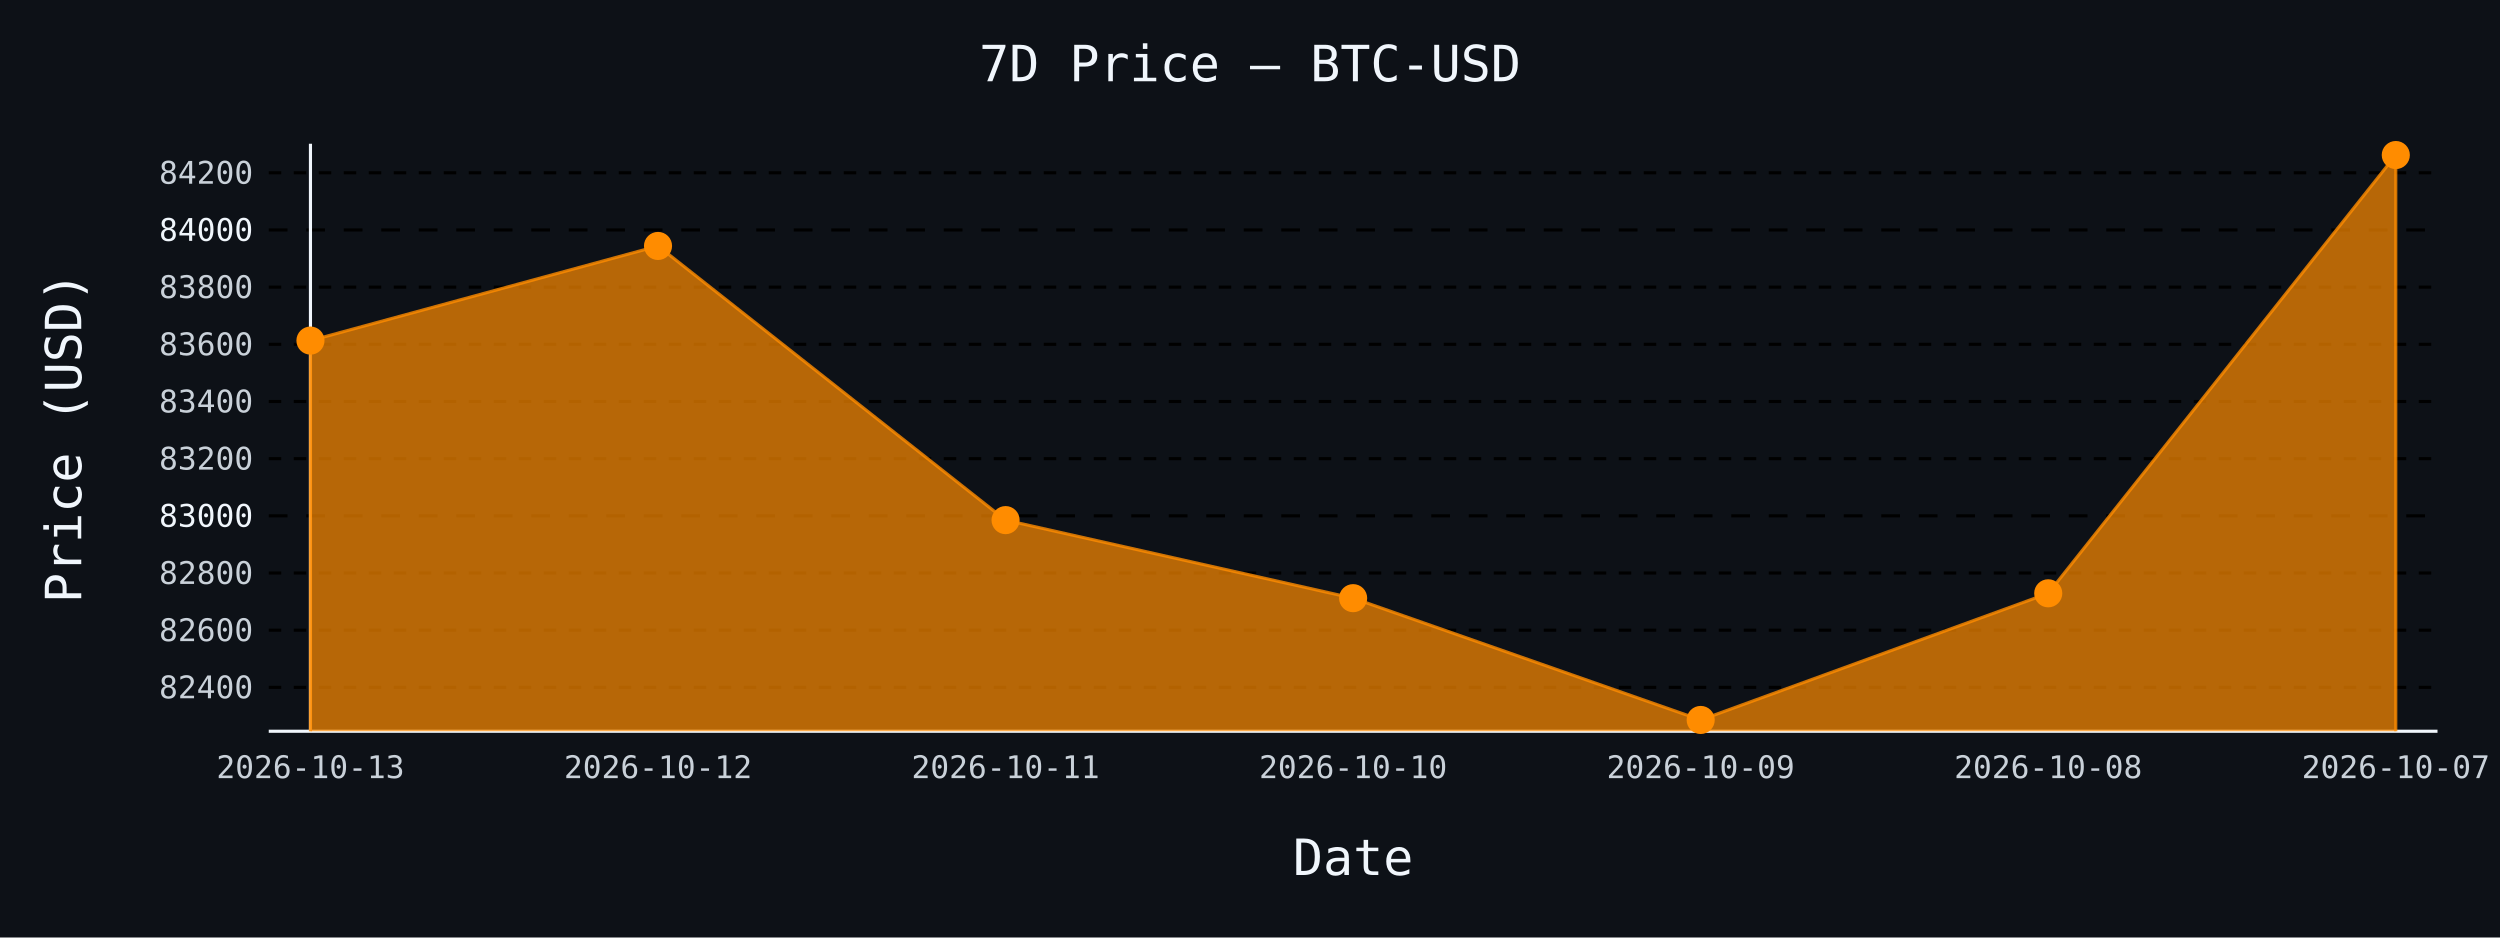
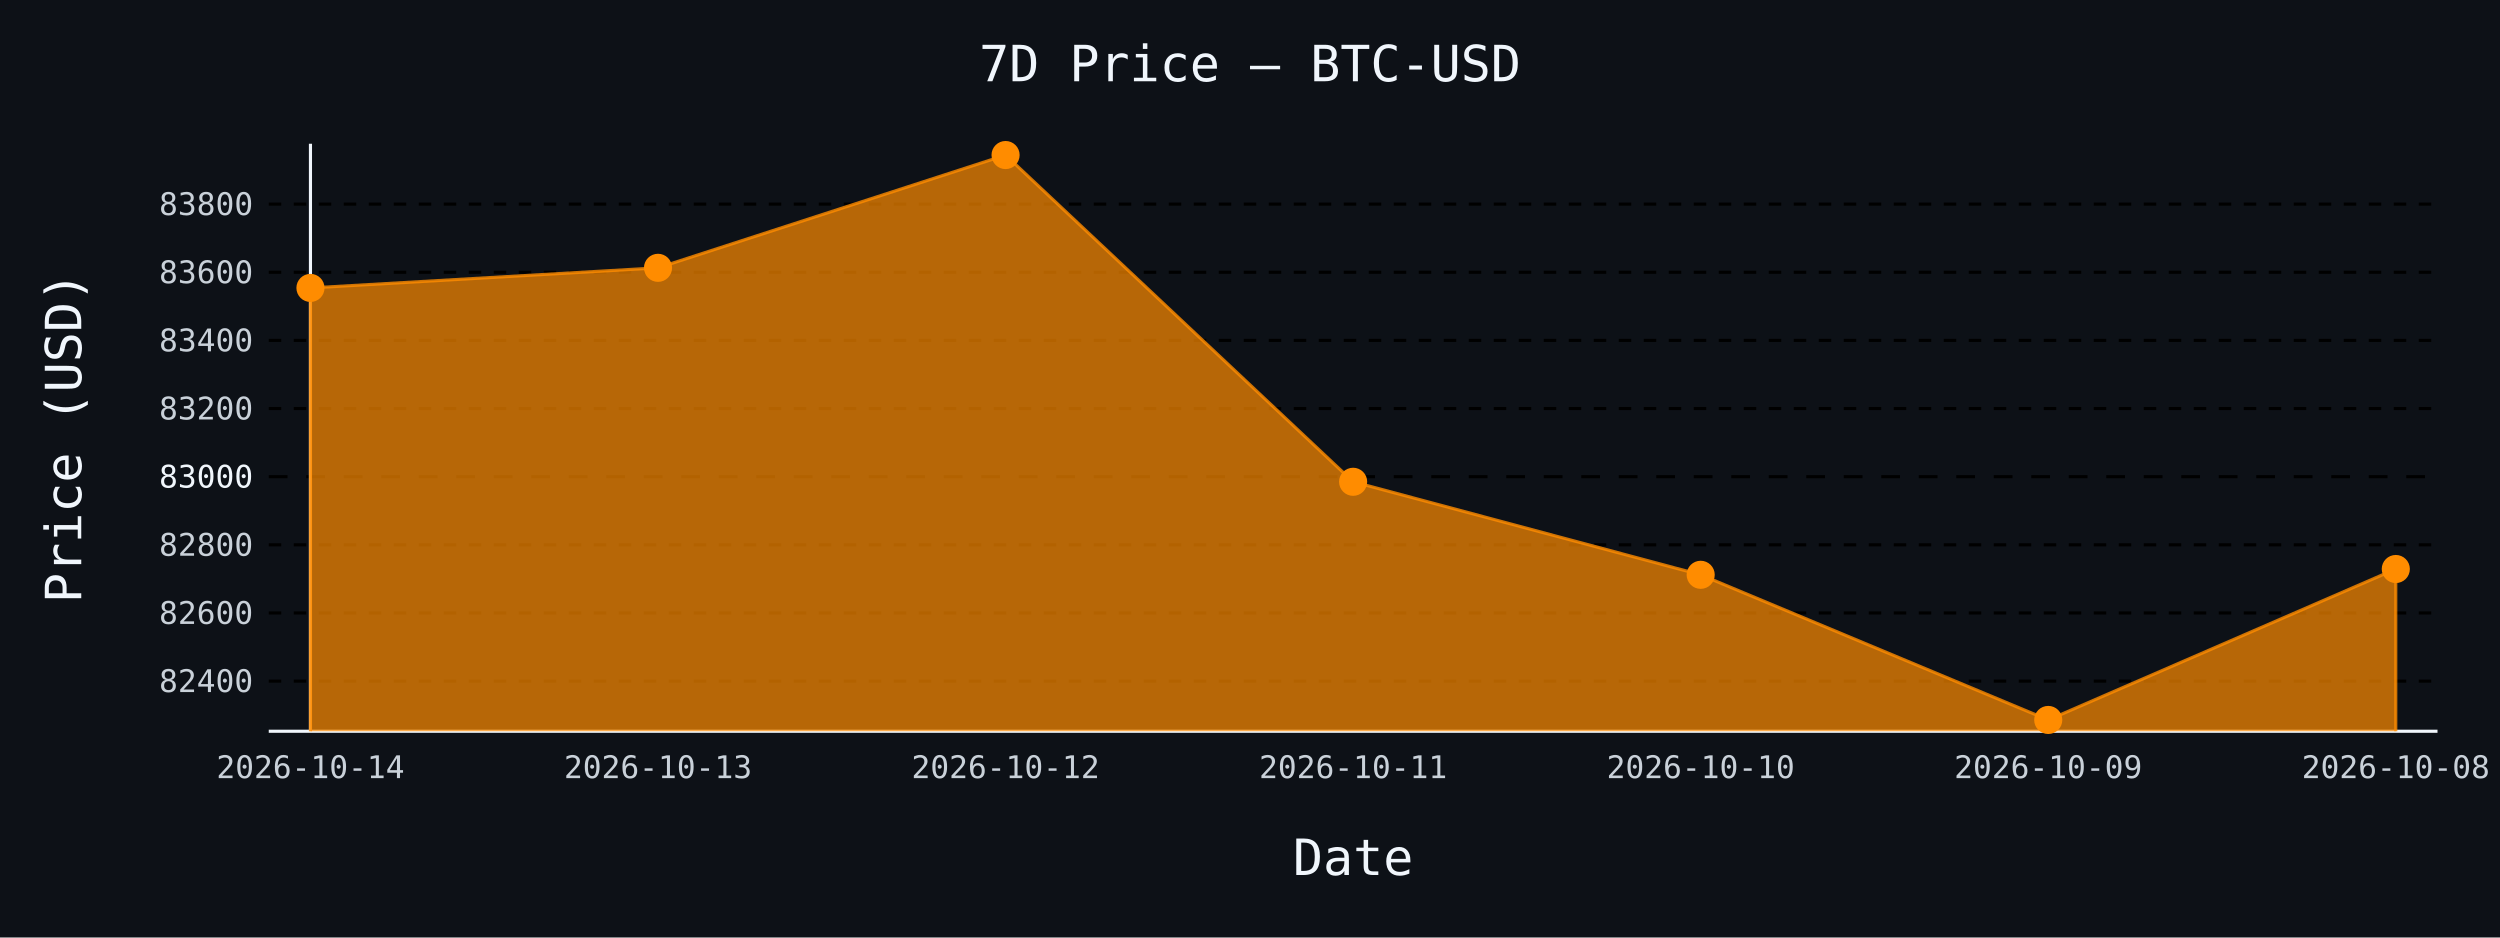
- <svg xmlns="http://www.w3.org/2000/svg" id="chart-edd26e1d-91d8-4afb-814e-88ec60e2aef5" class="pygal-chart" viewBox="0 0 800 300">
+ <svg xmlns="http://www.w3.org/2000/svg" id="chart-291e274b-ab32-4240-8b0f-6239cc0a6dcf" class="pygal-chart" viewBox="0 0 800 300">
  <defs>
-     <style type="text/css">#chart-edd26e1d-91d8-4afb-814e-88ec60e2aef5{-webkit-user-select:none;-webkit-font-smoothing:antialiased;font-family:monospace}#chart-edd26e1d-91d8-4afb-814e-88ec60e2aef5 .title{font-family:monospace;font-size:16px}#chart-edd26e1d-91d8-4afb-814e-88ec60e2aef5 .legends .legend text{font-family:monospace;font-size:14px}#chart-edd26e1d-91d8-4afb-814e-88ec60e2aef5 .axis text{font-family:monospace;font-size:10px}#chart-edd26e1d-91d8-4afb-814e-88ec60e2aef5 .axis text.major{font-family:monospace;font-size:10px}#chart-edd26e1d-91d8-4afb-814e-88ec60e2aef5 .text-overlay text.value{font-family:monospace;font-size:16px}#chart-edd26e1d-91d8-4afb-814e-88ec60e2aef5 .text-overlay text.label{font-family:monospace;font-size:10px}#chart-edd26e1d-91d8-4afb-814e-88ec60e2aef5 .tooltip{font-family:monospace;font-size:14px}#chart-edd26e1d-91d8-4afb-814e-88ec60e2aef5 text.no_data{font-family:monospace;font-size:64px}
- #chart-edd26e1d-91d8-4afb-814e-88ec60e2aef5{background-color:#0d1117}#chart-edd26e1d-91d8-4afb-814e-88ec60e2aef5 path,#chart-edd26e1d-91d8-4afb-814e-88ec60e2aef5 line,#chart-edd26e1d-91d8-4afb-814e-88ec60e2aef5 rect,#chart-edd26e1d-91d8-4afb-814e-88ec60e2aef5 circle{-webkit-transition:150ms;-moz-transition:150ms;transition:150ms}#chart-edd26e1d-91d8-4afb-814e-88ec60e2aef5 .graph &gt; .background{fill:#0d1117}#chart-edd26e1d-91d8-4afb-814e-88ec60e2aef5 .plot &gt; .background{fill:#0d1117}#chart-edd26e1d-91d8-4afb-814e-88ec60e2aef5 .graph{fill:#c9d1d9}#chart-edd26e1d-91d8-4afb-814e-88ec60e2aef5 text.no_data{fill:#f0f6fc}#chart-edd26e1d-91d8-4afb-814e-88ec60e2aef5 .title{fill:#f0f6fc}#chart-edd26e1d-91d8-4afb-814e-88ec60e2aef5 .legends .legend text{fill:#c9d1d9}#chart-edd26e1d-91d8-4afb-814e-88ec60e2aef5 .legends .legend:hover text{fill:#f0f6fc}#chart-edd26e1d-91d8-4afb-814e-88ec60e2aef5 .axis .line{stroke:#f0f6fc}#chart-edd26e1d-91d8-4afb-814e-88ec60e2aef5 .axis .guide.line{stroke:#8b949e}#chart-edd26e1d-91d8-4afb-814e-88ec60e2aef5 .axis .major.line{stroke:#c9d1d9}#chart-edd26e1d-91d8-4afb-814e-88ec60e2aef5 .axis text.major{fill:#f0f6fc}#chart-edd26e1d-91d8-4afb-814e-88ec60e2aef5 .axis.y .guides:hover .guide.line,#chart-edd26e1d-91d8-4afb-814e-88ec60e2aef5 .line-graph .axis.x .guides:hover .guide.line,#chart-edd26e1d-91d8-4afb-814e-88ec60e2aef5 .stackedline-graph .axis.x .guides:hover .guide.line,#chart-edd26e1d-91d8-4afb-814e-88ec60e2aef5 .xy-graph .axis.x .guides:hover .guide.line{stroke:#f0f6fc}#chart-edd26e1d-91d8-4afb-814e-88ec60e2aef5 .axis .guides:hover text{fill:#f0f6fc}#chart-edd26e1d-91d8-4afb-814e-88ec60e2aef5 .reactive{fill-opacity:.7;stroke-opacity:.8;stroke-width:1}#chart-edd26e1d-91d8-4afb-814e-88ec60e2aef5 .ci{stroke:#c9d1d9}#chart-edd26e1d-91d8-4afb-814e-88ec60e2aef5 .reactive.active,#chart-edd26e1d-91d8-4afb-814e-88ec60e2aef5 .active .reactive{fill-opacity:.8;stroke-opacity:.9;stroke-width:4}#chart-edd26e1d-91d8-4afb-814e-88ec60e2aef5 .ci .reactive.active{stroke-width:1.5}#chart-edd26e1d-91d8-4afb-814e-88ec60e2aef5 .series text{fill:#f0f6fc}#chart-edd26e1d-91d8-4afb-814e-88ec60e2aef5 .tooltip rect{fill:#0d1117;stroke:#f0f6fc;-webkit-transition:opacity 150ms;-moz-transition:opacity 150ms;transition:opacity 150ms}#chart-edd26e1d-91d8-4afb-814e-88ec60e2aef5 .tooltip .label{fill:#c9d1d9}#chart-edd26e1d-91d8-4afb-814e-88ec60e2aef5 .tooltip .label{fill:#c9d1d9}#chart-edd26e1d-91d8-4afb-814e-88ec60e2aef5 .tooltip .legend{font-size:.8em;fill:#8b949e}#chart-edd26e1d-91d8-4afb-814e-88ec60e2aef5 .tooltip .x_label{font-size:.6em;fill:#f0f6fc}#chart-edd26e1d-91d8-4afb-814e-88ec60e2aef5 .tooltip .xlink{font-size:.5em;text-decoration:underline}#chart-edd26e1d-91d8-4afb-814e-88ec60e2aef5 .tooltip .value{font-size:1.5em}#chart-edd26e1d-91d8-4afb-814e-88ec60e2aef5 .bound{font-size:.5em}#chart-edd26e1d-91d8-4afb-814e-88ec60e2aef5 .max-value{font-size:.75em;fill:#8b949e}#chart-edd26e1d-91d8-4afb-814e-88ec60e2aef5 .map-element{fill:#0d1117;stroke:#8b949e !important}#chart-edd26e1d-91d8-4afb-814e-88ec60e2aef5 .map-element .reactive{fill-opacity:inherit;stroke-opacity:inherit}#chart-edd26e1d-91d8-4afb-814e-88ec60e2aef5 .color-0,#chart-edd26e1d-91d8-4afb-814e-88ec60e2aef5 .color-0 a:visited{stroke:#ff8c00;fill:#ff8c00}#chart-edd26e1d-91d8-4afb-814e-88ec60e2aef5 .text-overlay .color-0 text{fill:black}
- #chart-edd26e1d-91d8-4afb-814e-88ec60e2aef5 text.no_data{text-anchor:middle}#chart-edd26e1d-91d8-4afb-814e-88ec60e2aef5 .guide.line{fill:none}#chart-edd26e1d-91d8-4afb-814e-88ec60e2aef5 .centered{text-anchor:middle}#chart-edd26e1d-91d8-4afb-814e-88ec60e2aef5 .title{text-anchor:middle}#chart-edd26e1d-91d8-4afb-814e-88ec60e2aef5 .legends .legend text{fill-opacity:1}#chart-edd26e1d-91d8-4afb-814e-88ec60e2aef5 .axis.x text{text-anchor:middle}#chart-edd26e1d-91d8-4afb-814e-88ec60e2aef5 .axis.x:not(.web) text[transform]{text-anchor:start}#chart-edd26e1d-91d8-4afb-814e-88ec60e2aef5 .axis.x:not(.web) text[transform].backwards{text-anchor:end}#chart-edd26e1d-91d8-4afb-814e-88ec60e2aef5 .axis.y text{text-anchor:end}#chart-edd26e1d-91d8-4afb-814e-88ec60e2aef5 .axis.y text[transform].backwards{text-anchor:start}#chart-edd26e1d-91d8-4afb-814e-88ec60e2aef5 .axis.y2 text{text-anchor:start}#chart-edd26e1d-91d8-4afb-814e-88ec60e2aef5 .axis.y2 text[transform].backwards{text-anchor:end}#chart-edd26e1d-91d8-4afb-814e-88ec60e2aef5 .axis .guide.line{stroke-dasharray:4,4;stroke:black}#chart-edd26e1d-91d8-4afb-814e-88ec60e2aef5 .axis .major.guide.line{stroke-dasharray:6,6;stroke:black}#chart-edd26e1d-91d8-4afb-814e-88ec60e2aef5 .horizontal .axis.y .guide.line,#chart-edd26e1d-91d8-4afb-814e-88ec60e2aef5 .horizontal .axis.y2 .guide.line,#chart-edd26e1d-91d8-4afb-814e-88ec60e2aef5 .vertical .axis.x .guide.line{opacity:0}#chart-edd26e1d-91d8-4afb-814e-88ec60e2aef5 .horizontal .axis.always_show .guide.line,#chart-edd26e1d-91d8-4afb-814e-88ec60e2aef5 .vertical .axis.always_show .guide.line{opacity:1 !important}#chart-edd26e1d-91d8-4afb-814e-88ec60e2aef5 .axis.y .guides:hover .guide.line,#chart-edd26e1d-91d8-4afb-814e-88ec60e2aef5 .axis.y2 .guides:hover .guide.line,#chart-edd26e1d-91d8-4afb-814e-88ec60e2aef5 .axis.x .guides:hover .guide.line{opacity:1}#chart-edd26e1d-91d8-4afb-814e-88ec60e2aef5 .axis .guides:hover text{opacity:1}#chart-edd26e1d-91d8-4afb-814e-88ec60e2aef5 .nofill{fill:none}#chart-edd26e1d-91d8-4afb-814e-88ec60e2aef5 .subtle-fill{fill-opacity:.2}#chart-edd26e1d-91d8-4afb-814e-88ec60e2aef5 .dot{stroke-width:1px;fill-opacity:1;stroke-opacity:1}#chart-edd26e1d-91d8-4afb-814e-88ec60e2aef5 .dot.active{stroke-width:5px}#chart-edd26e1d-91d8-4afb-814e-88ec60e2aef5 .dot.negative{fill:transparent}#chart-edd26e1d-91d8-4afb-814e-88ec60e2aef5 text,#chart-edd26e1d-91d8-4afb-814e-88ec60e2aef5 tspan{stroke:none !important}#chart-edd26e1d-91d8-4afb-814e-88ec60e2aef5 .series text.active{opacity:1}#chart-edd26e1d-91d8-4afb-814e-88ec60e2aef5 .tooltip rect{fill-opacity:.95;stroke-width:.5}#chart-edd26e1d-91d8-4afb-814e-88ec60e2aef5 .tooltip text{fill-opacity:1}#chart-edd26e1d-91d8-4afb-814e-88ec60e2aef5 .showable{visibility:hidden}#chart-edd26e1d-91d8-4afb-814e-88ec60e2aef5 .showable.shown{visibility:visible}#chart-edd26e1d-91d8-4afb-814e-88ec60e2aef5 .gauge-background{fill:rgba(229,229,229,1);stroke:none}#chart-edd26e1d-91d8-4afb-814e-88ec60e2aef5 .bg-lines{stroke:#0d1117;stroke-width:2px}</style>
+     <style type="text/css">#chart-291e274b-ab32-4240-8b0f-6239cc0a6dcf{-webkit-user-select:none;-webkit-font-smoothing:antialiased;font-family:monospace}#chart-291e274b-ab32-4240-8b0f-6239cc0a6dcf .title{font-family:monospace;font-size:16px}#chart-291e274b-ab32-4240-8b0f-6239cc0a6dcf .legends .legend text{font-family:monospace;font-size:14px}#chart-291e274b-ab32-4240-8b0f-6239cc0a6dcf .axis text{font-family:monospace;font-size:10px}#chart-291e274b-ab32-4240-8b0f-6239cc0a6dcf .axis text.major{font-family:monospace;font-size:10px}#chart-291e274b-ab32-4240-8b0f-6239cc0a6dcf .text-overlay text.value{font-family:monospace;font-size:16px}#chart-291e274b-ab32-4240-8b0f-6239cc0a6dcf .text-overlay text.label{font-family:monospace;font-size:10px}#chart-291e274b-ab32-4240-8b0f-6239cc0a6dcf .tooltip{font-family:monospace;font-size:14px}#chart-291e274b-ab32-4240-8b0f-6239cc0a6dcf text.no_data{font-family:monospace;font-size:64px}
+ #chart-291e274b-ab32-4240-8b0f-6239cc0a6dcf{background-color:#0d1117}#chart-291e274b-ab32-4240-8b0f-6239cc0a6dcf path,#chart-291e274b-ab32-4240-8b0f-6239cc0a6dcf line,#chart-291e274b-ab32-4240-8b0f-6239cc0a6dcf rect,#chart-291e274b-ab32-4240-8b0f-6239cc0a6dcf circle{-webkit-transition:150ms;-moz-transition:150ms;transition:150ms}#chart-291e274b-ab32-4240-8b0f-6239cc0a6dcf .graph &gt; .background{fill:#0d1117}#chart-291e274b-ab32-4240-8b0f-6239cc0a6dcf .plot &gt; .background{fill:#0d1117}#chart-291e274b-ab32-4240-8b0f-6239cc0a6dcf .graph{fill:#c9d1d9}#chart-291e274b-ab32-4240-8b0f-6239cc0a6dcf text.no_data{fill:#f0f6fc}#chart-291e274b-ab32-4240-8b0f-6239cc0a6dcf .title{fill:#f0f6fc}#chart-291e274b-ab32-4240-8b0f-6239cc0a6dcf .legends .legend text{fill:#c9d1d9}#chart-291e274b-ab32-4240-8b0f-6239cc0a6dcf .legends .legend:hover text{fill:#f0f6fc}#chart-291e274b-ab32-4240-8b0f-6239cc0a6dcf .axis .line{stroke:#f0f6fc}#chart-291e274b-ab32-4240-8b0f-6239cc0a6dcf .axis .guide.line{stroke:#8b949e}#chart-291e274b-ab32-4240-8b0f-6239cc0a6dcf .axis .major.line{stroke:#c9d1d9}#chart-291e274b-ab32-4240-8b0f-6239cc0a6dcf .axis text.major{fill:#f0f6fc}#chart-291e274b-ab32-4240-8b0f-6239cc0a6dcf .axis.y .guides:hover .guide.line,#chart-291e274b-ab32-4240-8b0f-6239cc0a6dcf .line-graph .axis.x .guides:hover .guide.line,#chart-291e274b-ab32-4240-8b0f-6239cc0a6dcf .stackedline-graph .axis.x .guides:hover .guide.line,#chart-291e274b-ab32-4240-8b0f-6239cc0a6dcf .xy-graph .axis.x .guides:hover .guide.line{stroke:#f0f6fc}#chart-291e274b-ab32-4240-8b0f-6239cc0a6dcf .axis .guides:hover text{fill:#f0f6fc}#chart-291e274b-ab32-4240-8b0f-6239cc0a6dcf .reactive{fill-opacity:.7;stroke-opacity:.8;stroke-width:1}#chart-291e274b-ab32-4240-8b0f-6239cc0a6dcf .ci{stroke:#c9d1d9}#chart-291e274b-ab32-4240-8b0f-6239cc0a6dcf .reactive.active,#chart-291e274b-ab32-4240-8b0f-6239cc0a6dcf .active .reactive{fill-opacity:.8;stroke-opacity:.9;stroke-width:4}#chart-291e274b-ab32-4240-8b0f-6239cc0a6dcf .ci .reactive.active{stroke-width:1.5}#chart-291e274b-ab32-4240-8b0f-6239cc0a6dcf .series text{fill:#f0f6fc}#chart-291e274b-ab32-4240-8b0f-6239cc0a6dcf .tooltip rect{fill:#0d1117;stroke:#f0f6fc;-webkit-transition:opacity 150ms;-moz-transition:opacity 150ms;transition:opacity 150ms}#chart-291e274b-ab32-4240-8b0f-6239cc0a6dcf .tooltip .label{fill:#c9d1d9}#chart-291e274b-ab32-4240-8b0f-6239cc0a6dcf .tooltip .label{fill:#c9d1d9}#chart-291e274b-ab32-4240-8b0f-6239cc0a6dcf .tooltip .legend{font-size:.8em;fill:#8b949e}#chart-291e274b-ab32-4240-8b0f-6239cc0a6dcf .tooltip .x_label{font-size:.6em;fill:#f0f6fc}#chart-291e274b-ab32-4240-8b0f-6239cc0a6dcf .tooltip .xlink{font-size:.5em;text-decoration:underline}#chart-291e274b-ab32-4240-8b0f-6239cc0a6dcf .tooltip .value{font-size:1.5em}#chart-291e274b-ab32-4240-8b0f-6239cc0a6dcf .bound{font-size:.5em}#chart-291e274b-ab32-4240-8b0f-6239cc0a6dcf .max-value{font-size:.75em;fill:#8b949e}#chart-291e274b-ab32-4240-8b0f-6239cc0a6dcf .map-element{fill:#0d1117;stroke:#8b949e !important}#chart-291e274b-ab32-4240-8b0f-6239cc0a6dcf .map-element .reactive{fill-opacity:inherit;stroke-opacity:inherit}#chart-291e274b-ab32-4240-8b0f-6239cc0a6dcf .color-0,#chart-291e274b-ab32-4240-8b0f-6239cc0a6dcf .color-0 a:visited{stroke:#ff8c00;fill:#ff8c00}#chart-291e274b-ab32-4240-8b0f-6239cc0a6dcf .text-overlay .color-0 text{fill:black}
+ #chart-291e274b-ab32-4240-8b0f-6239cc0a6dcf text.no_data{text-anchor:middle}#chart-291e274b-ab32-4240-8b0f-6239cc0a6dcf .guide.line{fill:none}#chart-291e274b-ab32-4240-8b0f-6239cc0a6dcf .centered{text-anchor:middle}#chart-291e274b-ab32-4240-8b0f-6239cc0a6dcf .title{text-anchor:middle}#chart-291e274b-ab32-4240-8b0f-6239cc0a6dcf .legends .legend text{fill-opacity:1}#chart-291e274b-ab32-4240-8b0f-6239cc0a6dcf .axis.x text{text-anchor:middle}#chart-291e274b-ab32-4240-8b0f-6239cc0a6dcf .axis.x:not(.web) text[transform]{text-anchor:start}#chart-291e274b-ab32-4240-8b0f-6239cc0a6dcf .axis.x:not(.web) text[transform].backwards{text-anchor:end}#chart-291e274b-ab32-4240-8b0f-6239cc0a6dcf .axis.y text{text-anchor:end}#chart-291e274b-ab32-4240-8b0f-6239cc0a6dcf .axis.y text[transform].backwards{text-anchor:start}#chart-291e274b-ab32-4240-8b0f-6239cc0a6dcf .axis.y2 text{text-anchor:start}#chart-291e274b-ab32-4240-8b0f-6239cc0a6dcf .axis.y2 text[transform].backwards{text-anchor:end}#chart-291e274b-ab32-4240-8b0f-6239cc0a6dcf .axis .guide.line{stroke-dasharray:4,4;stroke:black}#chart-291e274b-ab32-4240-8b0f-6239cc0a6dcf .axis .major.guide.line{stroke-dasharray:6,6;stroke:black}#chart-291e274b-ab32-4240-8b0f-6239cc0a6dcf .horizontal .axis.y .guide.line,#chart-291e274b-ab32-4240-8b0f-6239cc0a6dcf .horizontal .axis.y2 .guide.line,#chart-291e274b-ab32-4240-8b0f-6239cc0a6dcf .vertical .axis.x .guide.line{opacity:0}#chart-291e274b-ab32-4240-8b0f-6239cc0a6dcf .horizontal .axis.always_show .guide.line,#chart-291e274b-ab32-4240-8b0f-6239cc0a6dcf .vertical .axis.always_show .guide.line{opacity:1 !important}#chart-291e274b-ab32-4240-8b0f-6239cc0a6dcf .axis.y .guides:hover .guide.line,#chart-291e274b-ab32-4240-8b0f-6239cc0a6dcf .axis.y2 .guides:hover .guide.line,#chart-291e274b-ab32-4240-8b0f-6239cc0a6dcf .axis.x .guides:hover .guide.line{opacity:1}#chart-291e274b-ab32-4240-8b0f-6239cc0a6dcf .axis .guides:hover text{opacity:1}#chart-291e274b-ab32-4240-8b0f-6239cc0a6dcf .nofill{fill:none}#chart-291e274b-ab32-4240-8b0f-6239cc0a6dcf .subtle-fill{fill-opacity:.2}#chart-291e274b-ab32-4240-8b0f-6239cc0a6dcf .dot{stroke-width:1px;fill-opacity:1;stroke-opacity:1}#chart-291e274b-ab32-4240-8b0f-6239cc0a6dcf .dot.active{stroke-width:5px}#chart-291e274b-ab32-4240-8b0f-6239cc0a6dcf .dot.negative{fill:transparent}#chart-291e274b-ab32-4240-8b0f-6239cc0a6dcf text,#chart-291e274b-ab32-4240-8b0f-6239cc0a6dcf tspan{stroke:none !important}#chart-291e274b-ab32-4240-8b0f-6239cc0a6dcf .series text.active{opacity:1}#chart-291e274b-ab32-4240-8b0f-6239cc0a6dcf .tooltip rect{fill-opacity:.95;stroke-width:.5}#chart-291e274b-ab32-4240-8b0f-6239cc0a6dcf .tooltip text{fill-opacity:1}#chart-291e274b-ab32-4240-8b0f-6239cc0a6dcf .showable{visibility:hidden}#chart-291e274b-ab32-4240-8b0f-6239cc0a6dcf .showable.shown{visibility:visible}#chart-291e274b-ab32-4240-8b0f-6239cc0a6dcf .gauge-background{fill:rgba(229,229,229,1);stroke:none}#chart-291e274b-ab32-4240-8b0f-6239cc0a6dcf .bg-lines{stroke:#0d1117;stroke-width:2px}</style>
  </defs>
  <g class="graph line-graph vertical">
    <rect x="0" y="0" width="800" height="300" class="background" />
    <g transform="translate(86, 46)" class="plot">
      <rect x="0" y="0" width="694.0" height="188" class="background" />
      <g class="axis y always_show">
        <path d="M0 188 h694" class="line" />
        <g class="guides">
-           <path d="M0 173.956 h694" class="guide line" />
-           <text x="-5" y="177.456" class="">82400</text>
+           <path d="M0 171.955 h694" class="guide line" />
+           <text x="-5" y="175.455" class="">82400</text>
        </g>
        <g class="guides">
-           <path d="M0 155.659 h694" class="guide line" />
-           <text x="-5" y="159.159" class="">82600</text>
+           <path d="M0 150.15 h694" class="guide line" />
+           <text x="-5" y="153.65" class="">82600</text>
        </g>
        <g class="guides">
-           <path d="M0 137.363 h694" class="guide line" />
-           <text x="-5" y="140.863" class="">82800</text>
+           <path d="M0 128.344 h694" class="guide line" />
+           <text x="-5" y="131.844" class="">82800</text>
        </g>
        <g class="guides">
-           <path d="M0 119.066 h694" class="major guide line" />
-           <text x="-5" y="122.566" class="major">83000</text>
+           <path d="M0 106.538 h694" class="major guide line" />
+           <text x="-5" y="110.038" class="major">83000</text>
        </g>
        <g class="guides">
-           <path d="M0 100.77 h694" class="guide line" />
-           <text x="-5" y="104.27" class="">83200</text>
+           <path d="M0 84.733 h694" class="guide line" />
+           <text x="-5" y="88.233" class="">83200</text>
        </g>
        <g class="guides">
-           <path d="M0 82.473 h694" class="guide line" />
-           <text x="-5" y="85.973" class="">83400</text>
+           <path d="M0 62.927 h694" class="guide line" />
+           <text x="-5" y="66.427" class="">83400</text>
        </g>
        <g class="guides">
-           <path d="M0 64.177 h694" class="guide line" />
-           <text x="-5" y="67.677" class="">83600</text>
+           <path d="M0 41.121 h694" class="guide line" />
+           <text x="-5" y="44.621" class="">83600</text>
        </g>
        <g class="guides">
-           <path d="M0 45.88 h694" class="guide line" />
-           <text x="-5" y="49.38" class="">83800</text>
-         </g>
-         <g class="guides">
-           <path d="M0 27.584 h694" class="major guide line" />
-           <text x="-5" y="31.084" class="major">84000</text>
-         </g>
-         <g class="guides">
-           <path d="M0 9.287 h694" class="guide line" />
-           <text x="-5" y="12.787" class="">84200</text>
+           <path d="M0 19.315 h694" class="guide line" />
+           <text x="-5" y="22.815" class="">83800</text>
        </g>
      </g>
      <g class="axis x">
        <g class="guides">
          <path d="M13.346 0 v188" class="line" />
-           <text x="13.346" y="203.0" class="">2026-10-13</text>
+           <text x="13.346" y="203.0" class="">2026-10-14</text>
        </g>
        <g class="guides">
          <path d="M124.564 0 v188" class="guide line" />
-           <text x="124.564" y="203.0" class="">2026-10-12</text>
+           <text x="124.564" y="203.0" class="">2026-10-13</text>
        </g>
        <g class="guides">
          <path d="M235.782 0 v188" class="guide line" />
-           <text x="235.782" y="203.0" class="">2026-10-11</text>
+           <text x="235.782" y="203.0" class="">2026-10-12</text>
        </g>
        <g class="guides">
          <path d="M347 0 v188" class="guide line" />
-           <text x="347.0" y="203.0" class="">2026-10-10</text>
+           <text x="347.0" y="203.0" class="">2026-10-11</text>
        </g>
        <g class="guides">
          <path d="M458.218 0 v188" class="guide line" />
-           <text x="458.218" y="203.0" class="">2026-10-09</text>
+           <text x="458.218" y="203.0" class="">2026-10-10</text>
        </g>
        <g class="guides">
          <path d="M569.436 0 v188" class="guide line" />
-           <text x="569.436" y="203.0" class="">2026-10-08</text>
+           <text x="569.436" y="203.0" class="">2026-10-09</text>
        </g>
        <g class="guides">
          <path d="M680.654 0 v188" class="guide line" />
-           <text x="680.654" y="203.0" class="">2026-10-07</text>
+           <text x="680.654" y="203.0" class="">2026-10-08</text>
        </g>
      </g>
      <g class="series serie-0 color-0">
-         <path d="M13.346 188 L13.346 62.987 124.564 32.707 235.782 120.438 347 145.413 458.218 184.385 569.436 143.858 680.654 3.615 680.654 188" class="line reactive" />
+         <path d="M13.346 188 L13.346 46.136 124.564 39.704 235.782 3.615 347 108.174 458.218 137.938 569.436 184.385 680.654 136.085 680.654 188" class="line reactive" />
      </g>
    </g>
    <g class="titles">
      <text x="400.0" y="26" class="title plot_title">7D Price — BTC-USD</text>
      <text x="433.0" y="280" class="title">Date</text>
      <text x="0" y="166.0" class="title" transform="rotate(-90 0 140)">Price (USD)</text>
    </g>
    <g transform="translate(86, 46)" class="plot overlay">
      <g class="series serie-0 color-0">
        <g class="dots">
-           <circle cx="13.346" cy="62.987" r="4" class="dot reactive tooltip-trigger" />
+           <circle cx="13.346" cy="46.136" r="4" class="dot reactive tooltip-trigger" />
        </g>
        <g class="dots">
-           <circle cx="124.564" cy="32.707" r="4" class="dot reactive tooltip-trigger" />
+           <circle cx="124.564" cy="39.704" r="4" class="dot reactive tooltip-trigger" />
        </g>
        <g class="dots">
-           <circle cx="235.782" cy="120.438" r="4" class="dot reactive tooltip-trigger" />
+           <circle cx="235.782" cy="3.615" r="4" class="dot reactive tooltip-trigger" />
        </g>
        <g class="dots">
-           <circle cx="347.0" cy="145.413" r="4" class="dot reactive tooltip-trigger" />
+           <circle cx="347.0" cy="108.174" r="4" class="dot reactive tooltip-trigger" />
        </g>
        <g class="dots">
-           <circle cx="458.218" cy="184.385" r="4" class="dot reactive tooltip-trigger" />
+           <circle cx="458.218" cy="137.938" r="4" class="dot reactive tooltip-trigger" />
        </g>
        <g class="dots">
-           <circle cx="569.436" cy="143.858" r="4" class="dot reactive tooltip-trigger" />
+           <circle cx="569.436" cy="184.385" r="4" class="dot reactive tooltip-trigger" />
        </g>
        <g class="dots">
-           <circle cx="680.654" cy="3.615" r="4" class="dot reactive tooltip-trigger" />
+           <circle cx="680.654" cy="136.085" r="4" class="dot reactive tooltip-trigger" />
        </g>
      </g>
    </g>
    <g transform="translate(86, 46)" class="plot text-overlay">
      <g class="series serie-0 color-0" />
    </g>
    <g transform="translate(86, 46)" class="plot tooltip-overlay">
      <g transform="translate(0 0)" style="opacity: 0" class="tooltip">
        <rect rx="0" ry="0" width="0" height="0" class="tooltip-box" />
        <g class="text" />
      </g>
    </g>
  </g>
</svg>
